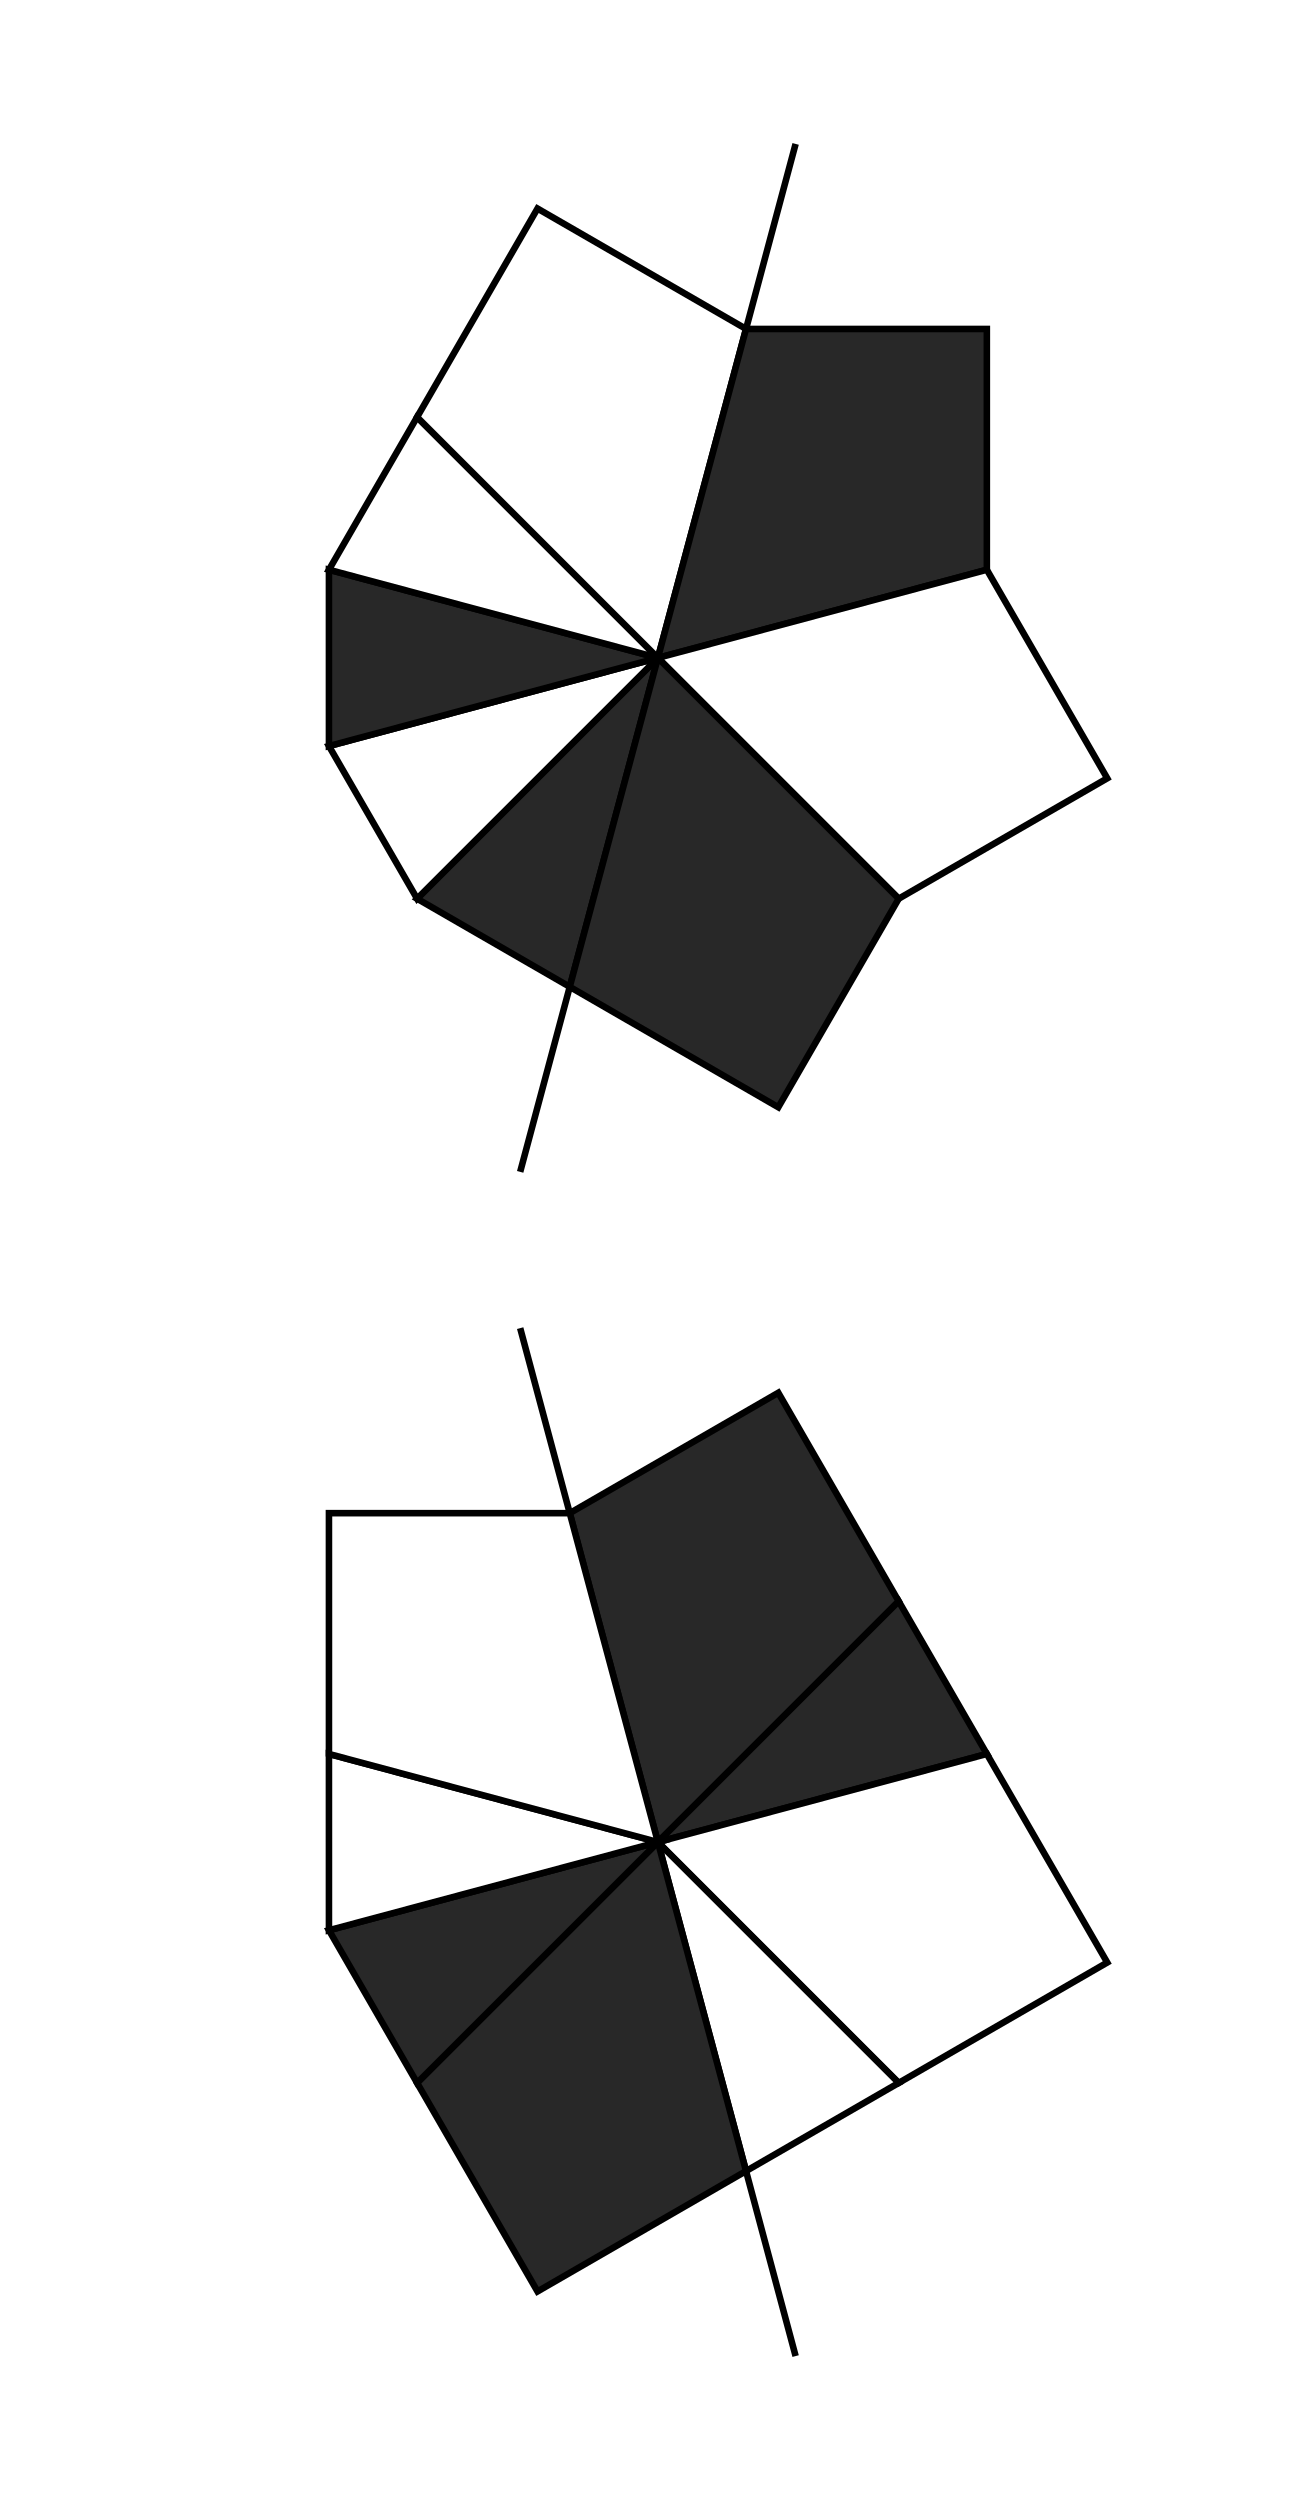
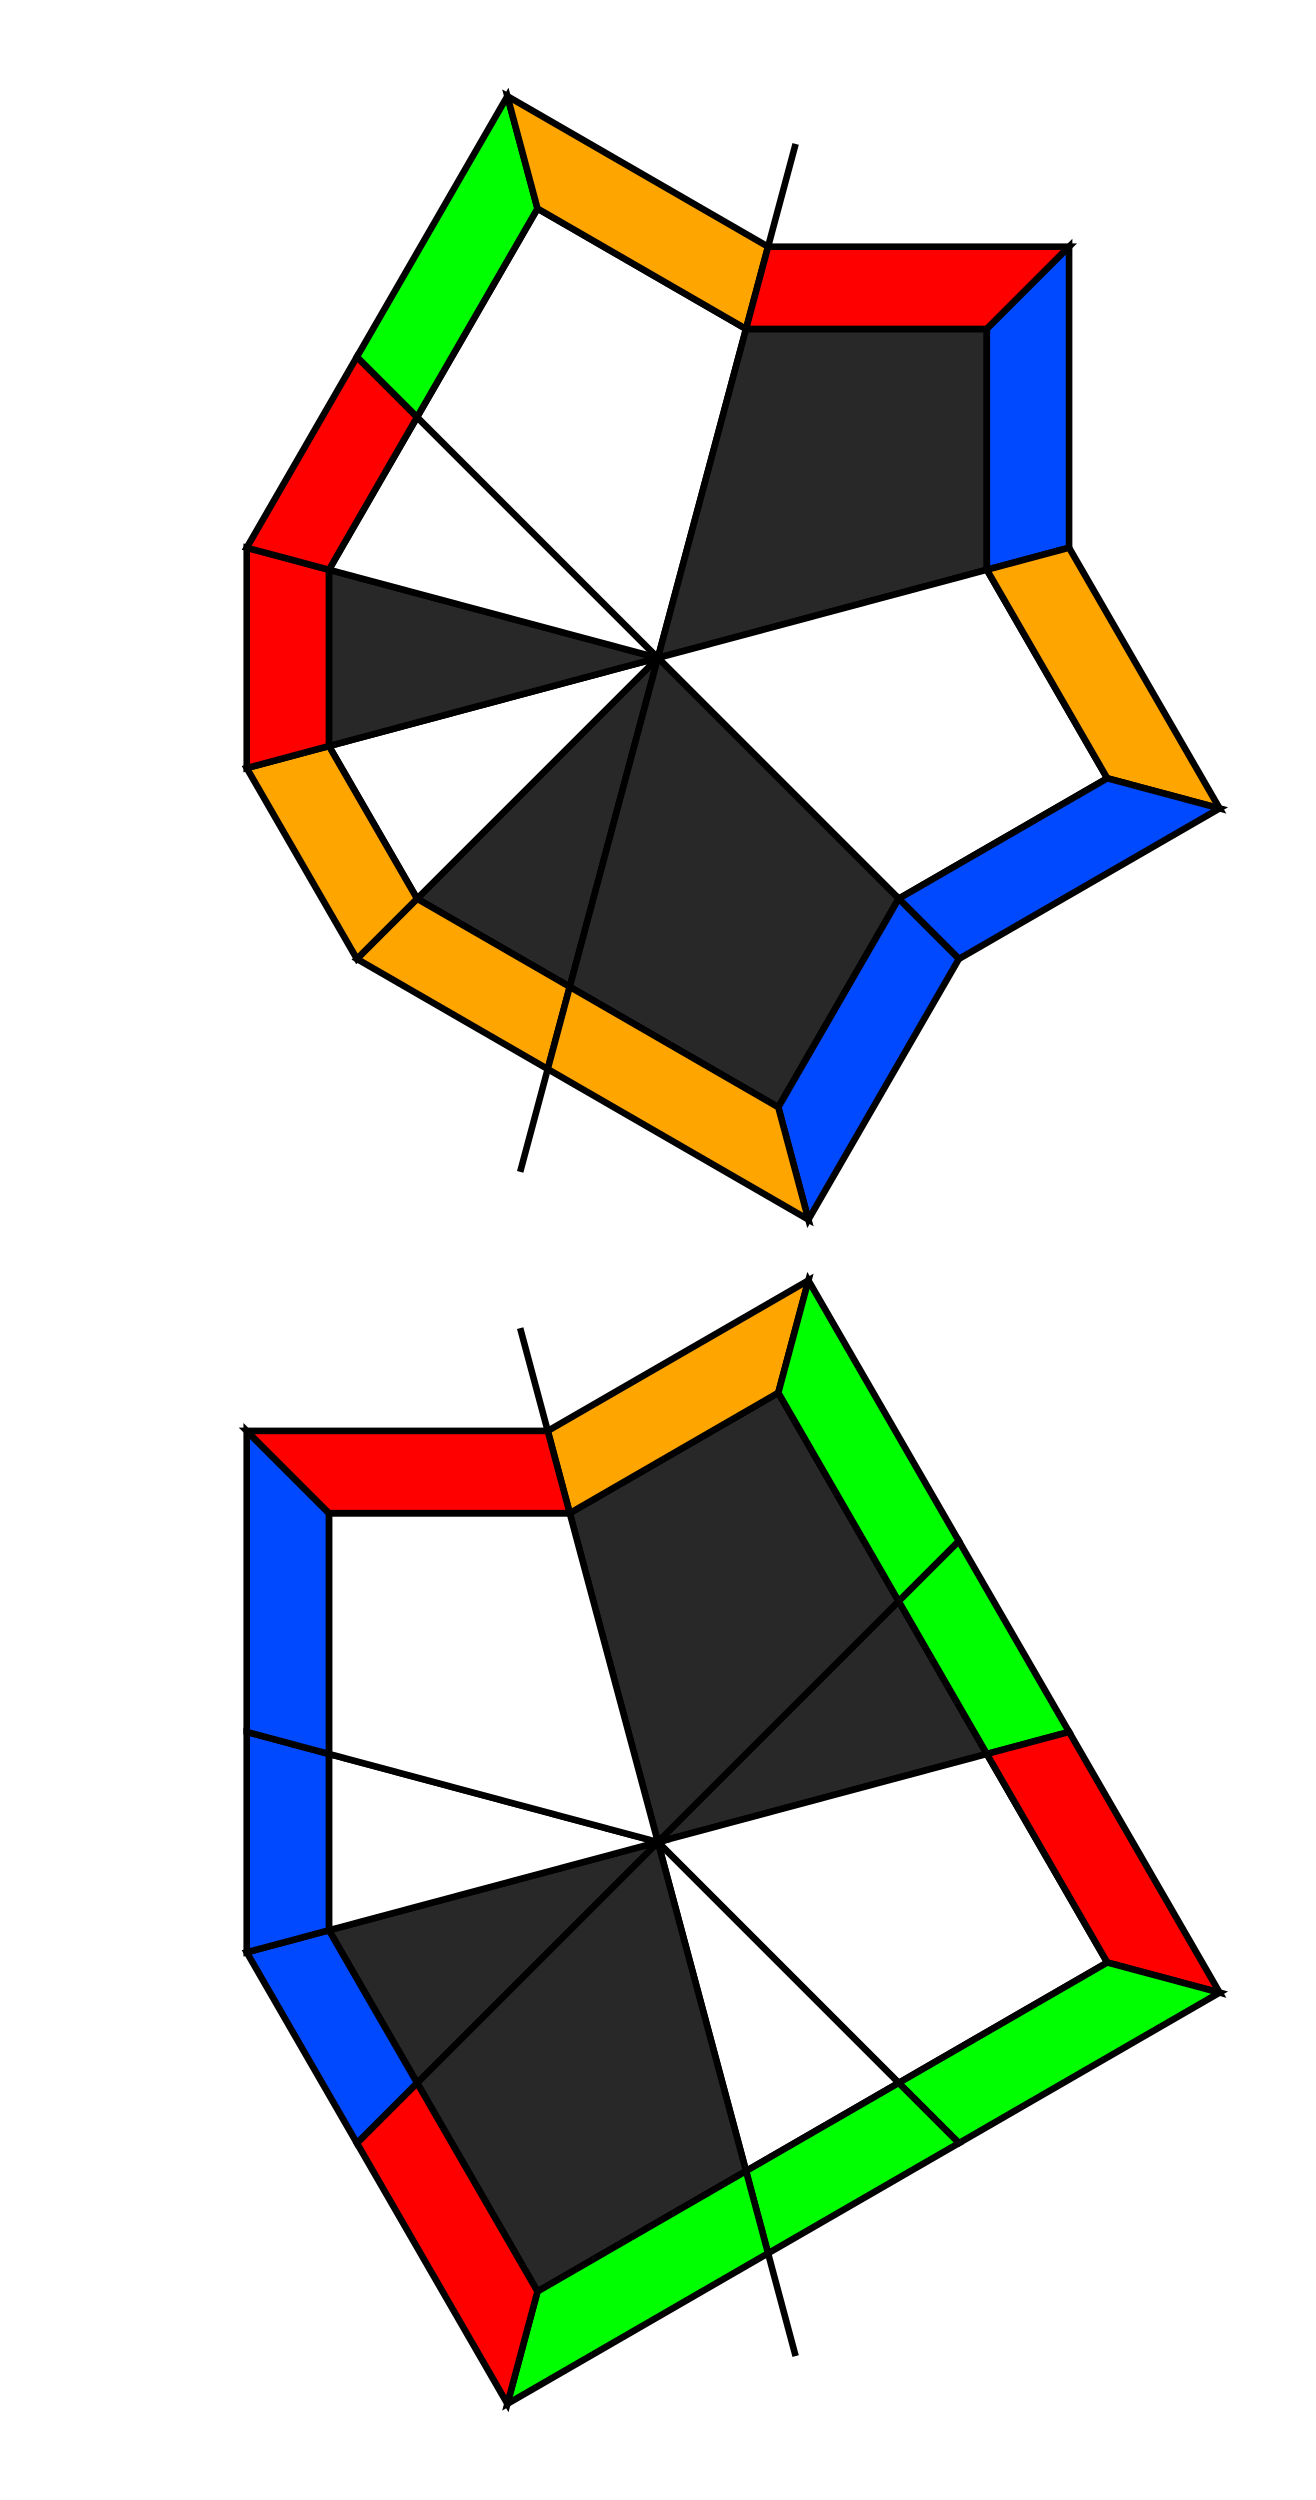
<svg xmlns="http://www.w3.org/2000/svg" width="200" height="380.0" viewBox="-100.0 -190.0 200 380.0">
  <defs>
</defs>
  <path d="M-20.934,78.125 L20.934,-78.125" stroke="rgb(0, 0, 0)" stroke-width="1" transform="translate(0, -90.0)" />
  <path d="M0,0 L-13.397,50.0 L-36.603,36.603 Z" fill="rgb(40, 40, 40)" stroke="rgb(0, 0, 0)" stroke-width="1" transform="translate(0, -90.0) rotate(0)" />
+   <path d="M-13.397,50.0 L-16.747,62.5 L-45.753,45.753 L-36.603,36.603 Z" fill="rgb(255, 165, 0)" stroke="rgb(0, 0, 0)" stroke-width="1" transform="translate(0, -90.0) rotate(0)" />
  <path d="M0,0 L-13.397,50.0 L-36.603,36.603 Z" fill="rgb(255, 255, 255)" stroke="rgb(0, 0, 0)" stroke-width="1" transform="translate(0, -90.0) rotate(30)" />
+   <path d="M-13.397,50.0 L-16.747,62.5 L-45.753,45.753 L-36.603,36.603 Z" fill="rgb(255, 165, 0)" stroke="rgb(0, 0, 0)" stroke-width="1" transform="translate(0, -90.0) rotate(30)" />
  <path d="M0,0 L-13.397,50.0 L-36.603,36.603 Z" fill="rgb(40, 40, 40)" stroke="rgb(0, 0, 0)" stroke-width="1" transform="translate(0, -90.0) rotate(60)" />
+   <path d="M-13.397,50.0 L-16.747,62.5 L-45.753,45.753 L-36.603,36.603 Z" fill="rgb(255, 0, 0)" stroke="rgb(0, 0, 0)" stroke-width="1" transform="translate(0, -90.0) rotate(60)" />
  <path d="M0,0 L-13.397,50.0 L-36.603,36.603 Z" fill="rgb(255, 255, 255)" stroke="rgb(0, 0, 0)" stroke-width="1" transform="translate(0, -90.0) rotate(90)" />
+   <path d="M-13.397,50.0 L-16.747,62.5 L-45.753,45.753 L-36.603,36.603 Z" fill="rgb(255, 0, 0)" stroke="rgb(0, 0, 0)" stroke-width="1" transform="translate(0, -90.0) rotate(90)" />
  <path d="M0,0 L-13.397,50.0 L-50.0,50.0 L-50.0,13.397 Z" fill="rgb(255, 255, 255)" stroke="rgb(0, 0, 0)" stroke-width="1" transform="translate(0, -90.0) rotate(120)" />
+   <path d="M-13.397,50.0 L-16.747,62.5 L-62.5,62.5 L-50.0,50.0 Z" fill="rgb(0, 255, 0)" stroke="rgb(0, 0, 0)" stroke-width="1" transform="translate(0, -90.0) rotate(120)" />
+   <path d="M-50.0,50.0 L-62.5,62.5 L-62.5,16.747 L-50.0,13.397 Z" fill="rgb(255, 165, 0)" stroke="rgb(0, 0, 0)" stroke-width="1" transform="translate(0, -90.0) rotate(120)" />
  <path d="M0,0 L-13.397,50.0 L-50.0,50.0 L-50.0,13.397 Z" fill="rgb(40, 40, 40)" stroke="rgb(0, 0, 0)" stroke-width="1" transform="translate(0, -90.0) rotate(180)" />
+   <path d="M-13.397,50.0 L-16.747,62.5 L-62.5,62.5 L-50.0,50.0 Z" fill="rgb(255, 0, 0)" stroke="rgb(0, 0, 0)" stroke-width="1" transform="translate(0, -90.0) rotate(180)" />
+   <path d="M-50.0,50.0 L-62.5,62.5 L-62.5,16.747 L-50.0,13.397 Z" fill="rgb(0, 73, 255)" stroke="rgb(0, 0, 0)" stroke-width="1" transform="translate(0, -90.0) rotate(180)" />
  <path d="M0,0 L-13.397,50.0 L-50.0,50.0 L-50.0,13.397 Z" fill="rgb(255, 255, 255)" stroke="rgb(0, 0, 0)" stroke-width="1" transform="translate(0, -90.0) rotate(240)" />
+   <path d="M-13.397,50.0 L-16.747,62.5 L-62.5,62.5 L-50.0,50.0 Z" fill="rgb(255, 165, 0)" stroke="rgb(0, 0, 0)" stroke-width="1" transform="translate(0, -90.0) rotate(240)" />
+   <path d="M-50.0,50.0 L-62.5,62.5 L-62.5,16.747 L-50.0,13.397 Z" fill="rgb(0, 73, 255)" stroke="rgb(0, 0, 0)" stroke-width="1" transform="translate(0, -90.0) rotate(240)" />
  <path d="M0,0 L-13.397,50.0 L-50.0,50.0 L-50.0,13.397 Z" fill="rgb(40, 40, 40)" stroke="rgb(0, 0, 0)" stroke-width="1" transform="translate(0, -90.0) rotate(300)" />
+   <path d="M-13.397,50.0 L-16.747,62.5 L-62.5,62.5 L-50.0,50.0 Z" fill="rgb(0, 73, 255)" stroke="rgb(0, 0, 0)" stroke-width="1" transform="translate(0, -90.0) rotate(300)" />
+   <path d="M-50.0,50.0 L-62.5,62.5 L-62.5,16.747 L-50.0,13.397 Z" fill="rgb(255, 165, 0)" stroke="rgb(0, 0, 0)" stroke-width="1" transform="translate(0, -90.0) rotate(300)" />
  <path d="M-20.934,78.125 L20.934,-78.125" stroke="rgb(0, 0, 0)" stroke-width="1" transform="translate(0, 90.0) rotate(-30)" />
  <path d="M0,0 L-13.397,50.0 L-50.0,50.0 L-50.0,13.397 Z" fill="rgb(40, 40, 40)" stroke="rgb(0, 0, 0)" stroke-width="1" transform="translate(0, 90.0) rotate(150)" />
+   <path d="M-13.397,50.0 L-16.747,62.5 L-62.5,62.5 L-50.0,50.0 Z" fill="rgb(255, 165, 0)" stroke="rgb(0, 0, 0)" stroke-width="1" transform="translate(0, 90.0) rotate(150)" />
+   <path d="M-50.0,50.0 L-62.5,62.5 L-62.5,16.747 L-50.0,13.397 Z" fill="rgb(0, 255, 0)" stroke="rgb(0, 0, 0)" stroke-width="1" transform="translate(0, 90.0) rotate(150)" />
  <path d="M0,0 L-13.397,50.0 L-36.603,36.603 Z" fill="rgb(40, 40, 40)" stroke="rgb(0, 0, 0)" stroke-width="1" transform="translate(0, 90.0) rotate(210)" />
+   <path d="M-13.397,50.0 L-16.747,62.5 L-45.753,45.753 L-36.603,36.603 Z" fill="rgb(0, 255, 0)" stroke="rgb(0, 0, 0)" stroke-width="1" transform="translate(0, 90.0) rotate(210)" />
  <path d="M0,0 L-13.397,50.0 L-50.0,50.0 L-50.0,13.397 Z" fill="rgb(255, 255, 255)" stroke="rgb(0, 0, 0)" stroke-width="1" transform="translate(0, 90.0) rotate(240)" />
+   <path d="M-13.397,50.0 L-16.747,62.5 L-62.5,62.5 L-50.0,50.0 Z" fill="rgb(255, 0, 0)" stroke="rgb(0, 0, 0)" stroke-width="1" transform="translate(0, 90.0) rotate(240)" />
+   <path d="M-50.0,50.0 L-62.5,62.5 L-62.5,16.747 L-50.0,13.397 Z" fill="rgb(0, 255, 0)" stroke="rgb(0, 0, 0)" stroke-width="1" transform="translate(0, 90.0) rotate(240)" />
  <path d="M0,0 L-13.397,50.0 L-36.603,36.603 Z" fill="rgb(255, 255, 255)" stroke="rgb(0, 0, 0)" stroke-width="1" transform="translate(0, 90.0) rotate(300)" />
+   <path d="M-13.397,50.0 L-16.747,62.5 L-45.753,45.753 L-36.603,36.603 Z" fill="rgb(0, 255, 0)" stroke="rgb(0, 0, 0)" stroke-width="1" transform="translate(0, 90.0) rotate(300)" />
  <path d="M0,0 L-13.397,50.0 L-50.0,50.0 L-50.0,13.397 Z" fill="rgb(40, 40, 40)" stroke="rgb(0, 0, 0)" stroke-width="1" transform="translate(0, 90.0) rotate(330)" />
+   <path d="M-13.397,50.0 L-16.747,62.5 L-62.5,62.5 L-50.0,50.0 Z" fill="rgb(0, 255, 0)" stroke="rgb(0, 0, 0)" stroke-width="1" transform="translate(0, 90.0) rotate(330)" />
+   <path d="M-50.0,50.0 L-62.5,62.5 L-62.5,16.747 L-50.0,13.397 Z" fill="rgb(255, 0, 0)" stroke="rgb(0, 0, 0)" stroke-width="1" transform="translate(0, 90.0) rotate(330)" />
  <path d="M0,0 L-13.397,50.0 L-36.603,36.603 Z" fill="rgb(40, 40, 40)" stroke="rgb(0, 0, 0)" stroke-width="1" transform="translate(0, 90.0) rotate(390)" />
+   <path d="M-13.397,50.0 L-16.747,62.5 L-45.753,45.753 L-36.603,36.603 Z" fill="rgb(0, 73, 255)" stroke="rgb(0, 0, 0)" stroke-width="1" transform="translate(0, 90.0) rotate(390)" />
  <path d="M0,0 L-13.397,50.0 L-36.603,36.603 Z" fill="rgb(255, 255, 255)" stroke="rgb(0, 0, 0)" stroke-width="1" transform="translate(0, 90.0) rotate(420)" />
+   <path d="M-13.397,50.0 L-16.747,62.5 L-45.753,45.753 L-36.603,36.603 Z" fill="rgb(0, 73, 255)" stroke="rgb(0, 0, 0)" stroke-width="1" transform="translate(0, 90.0) rotate(420)" />
  <path d="M0,0 L-13.397,50.0 L-50.0,50.0 L-50.0,13.397 Z" fill="rgb(255, 255, 255)" stroke="rgb(0, 0, 0)" stroke-width="1" transform="translate(0, 90.0) rotate(450)" />
+   <path d="M-13.397,50.0 L-16.747,62.5 L-62.5,62.5 L-50.0,50.0 Z" fill="rgb(0, 73, 255)" stroke="rgb(0, 0, 0)" stroke-width="1" transform="translate(0, 90.0) rotate(450)" />
+   <path d="M-50.0,50.0 L-62.5,62.5 L-62.5,16.747 L-50.0,13.397 Z" fill="rgb(255, 0, 0)" stroke="rgb(0, 0, 0)" stroke-width="1" transform="translate(0, 90.0) rotate(450)" />
</svg>
